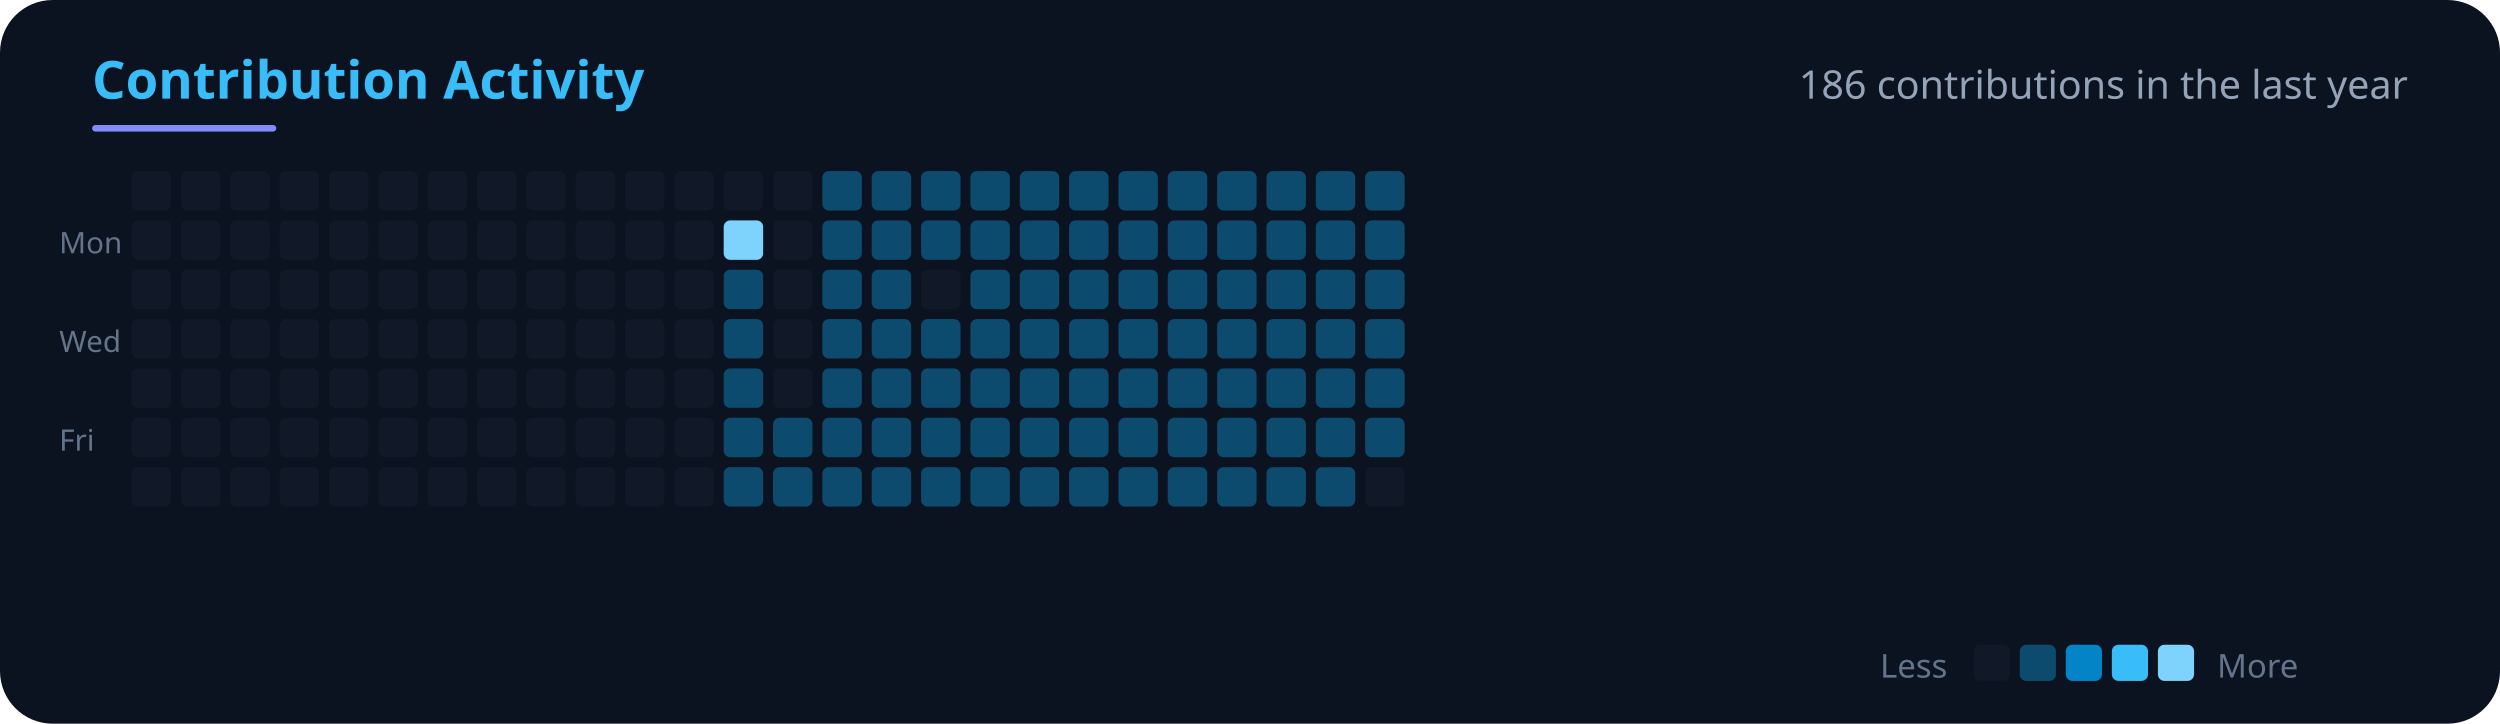
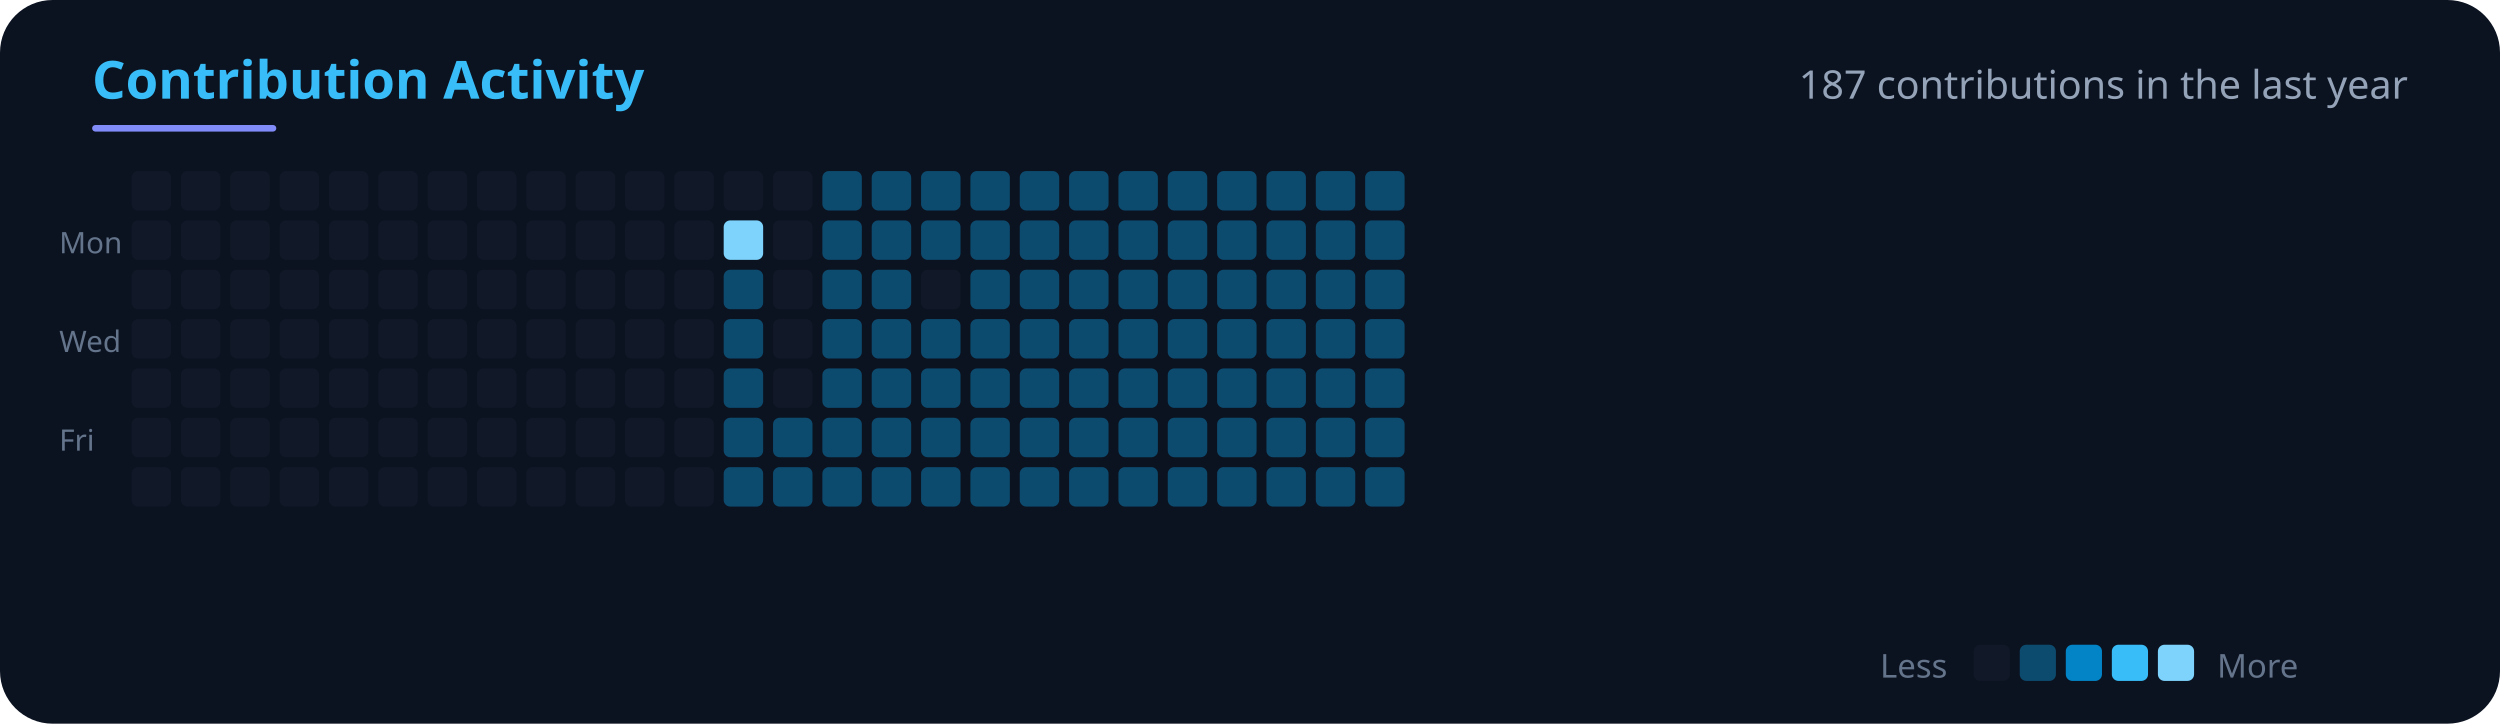
<svg xmlns="http://www.w3.org/2000/svg" width="760" height="220" viewBox="0 0 760 220" role="img">
  <rect width="100%" height="100%" rx="16" fill="#0B1220" />
  <text x="28" y="30" fill="#38BDF8" font-family="Segoe UI, Ubuntu, sans-serif" font-size="16" font-weight="700">Contribution Activity</text>
-   <text x="732" y="30" text-anchor="end" fill="#94A3B8" font-family="Segoe UI, Ubuntu, sans-serif" font-size="12">186 contributions in the last year</text>
+   <text x="732" y="30" text-anchor="end" fill="#94A3B8" font-family="Segoe UI, Ubuntu, sans-serif" font-size="12">187 contributions in the last year</text>
  <rect x="28" y="38" width="56" height="2" rx="1" fill="#818CF8" />
  <text x="18" y="77" fill="#64748B" font-family="Segoe UI, Ubuntu, sans-serif" font-size="9">Mon</text>
  <text x="18" y="107" fill="#64748B" font-family="Segoe UI, Ubuntu, sans-serif" font-size="9">Wed</text>
  <text x="18" y="137" fill="#64748B" font-family="Segoe UI, Ubuntu, sans-serif" font-size="9">Fri</text>
  <rect x="40" y="52" width="12" height="12" rx="2" fill="#111827" />
  <rect x="40" y="67" width="12" height="12" rx="2" fill="#111827" />
  <rect x="40" y="82" width="12" height="12" rx="2" fill="#111827" />
  <rect x="40" y="97" width="12" height="12" rx="2" fill="#111827" />
  <rect x="40" y="112" width="12" height="12" rx="2" fill="#111827" />
  <rect x="40" y="127" width="12" height="12" rx="2" fill="#111827" />
  <rect x="40" y="142" width="12" height="12" rx="2" fill="#111827" />
  <rect x="55" y="52" width="12" height="12" rx="2" fill="#111827" />
  <rect x="55" y="67" width="12" height="12" rx="2" fill="#111827" />
  <rect x="55" y="82" width="12" height="12" rx="2" fill="#111827" />
  <rect x="55" y="97" width="12" height="12" rx="2" fill="#111827" />
  <rect x="55" y="112" width="12" height="12" rx="2" fill="#111827" />
  <rect x="55" y="127" width="12" height="12" rx="2" fill="#111827" />
  <rect x="55" y="142" width="12" height="12" rx="2" fill="#111827" />
  <rect x="70" y="52" width="12" height="12" rx="2" fill="#111827" />
  <rect x="70" y="67" width="12" height="12" rx="2" fill="#111827" />
  <rect x="70" y="82" width="12" height="12" rx="2" fill="#111827" />
  <rect x="70" y="97" width="12" height="12" rx="2" fill="#111827" />
  <rect x="70" y="112" width="12" height="12" rx="2" fill="#111827" />
  <rect x="70" y="127" width="12" height="12" rx="2" fill="#111827" />
  <rect x="70" y="142" width="12" height="12" rx="2" fill="#111827" />
  <rect x="85" y="52" width="12" height="12" rx="2" fill="#111827" />
  <rect x="85" y="67" width="12" height="12" rx="2" fill="#111827" />
  <rect x="85" y="82" width="12" height="12" rx="2" fill="#111827" />
  <rect x="85" y="97" width="12" height="12" rx="2" fill="#111827" />
  <rect x="85" y="112" width="12" height="12" rx="2" fill="#111827" />
  <rect x="85" y="127" width="12" height="12" rx="2" fill="#111827" />
  <rect x="85" y="142" width="12" height="12" rx="2" fill="#111827" />
  <rect x="100" y="52" width="12" height="12" rx="2" fill="#111827" />
  <rect x="100" y="67" width="12" height="12" rx="2" fill="#111827" />
  <rect x="100" y="82" width="12" height="12" rx="2" fill="#111827" />
  <rect x="100" y="97" width="12" height="12" rx="2" fill="#111827" />
  <rect x="100" y="112" width="12" height="12" rx="2" fill="#111827" />
  <rect x="100" y="127" width="12" height="12" rx="2" fill="#111827" />
  <rect x="100" y="142" width="12" height="12" rx="2" fill="#111827" />
  <rect x="115" y="52" width="12" height="12" rx="2" fill="#111827" />
  <rect x="115" y="67" width="12" height="12" rx="2" fill="#111827" />
  <rect x="115" y="82" width="12" height="12" rx="2" fill="#111827" />
  <rect x="115" y="97" width="12" height="12" rx="2" fill="#111827" />
  <rect x="115" y="112" width="12" height="12" rx="2" fill="#111827" />
  <rect x="115" y="127" width="12" height="12" rx="2" fill="#111827" />
  <rect x="115" y="142" width="12" height="12" rx="2" fill="#111827" />
  <rect x="130" y="52" width="12" height="12" rx="2" fill="#111827" />
  <rect x="130" y="67" width="12" height="12" rx="2" fill="#111827" />
  <rect x="130" y="82" width="12" height="12" rx="2" fill="#111827" />
  <rect x="130" y="97" width="12" height="12" rx="2" fill="#111827" />
  <rect x="130" y="112" width="12" height="12" rx="2" fill="#111827" />
  <rect x="130" y="127" width="12" height="12" rx="2" fill="#111827" />
  <rect x="130" y="142" width="12" height="12" rx="2" fill="#111827" />
  <rect x="145" y="52" width="12" height="12" rx="2" fill="#111827" />
  <rect x="145" y="67" width="12" height="12" rx="2" fill="#111827" />
  <rect x="145" y="82" width="12" height="12" rx="2" fill="#111827" />
  <rect x="145" y="97" width="12" height="12" rx="2" fill="#111827" />
  <rect x="145" y="112" width="12" height="12" rx="2" fill="#111827" />
  <rect x="145" y="127" width="12" height="12" rx="2" fill="#111827" />
  <rect x="145" y="142" width="12" height="12" rx="2" fill="#111827" />
  <rect x="160" y="52" width="12" height="12" rx="2" fill="#111827" />
  <rect x="160" y="67" width="12" height="12" rx="2" fill="#111827" />
  <rect x="160" y="82" width="12" height="12" rx="2" fill="#111827" />
  <rect x="160" y="97" width="12" height="12" rx="2" fill="#111827" />
  <rect x="160" y="112" width="12" height="12" rx="2" fill="#111827" />
  <rect x="160" y="127" width="12" height="12" rx="2" fill="#111827" />
  <rect x="160" y="142" width="12" height="12" rx="2" fill="#111827" />
  <rect x="175" y="52" width="12" height="12" rx="2" fill="#111827" />
  <rect x="175" y="67" width="12" height="12" rx="2" fill="#111827" />
  <rect x="175" y="82" width="12" height="12" rx="2" fill="#111827" />
  <rect x="175" y="97" width="12" height="12" rx="2" fill="#111827" />
  <rect x="175" y="112" width="12" height="12" rx="2" fill="#111827" />
  <rect x="175" y="127" width="12" height="12" rx="2" fill="#111827" />
  <rect x="175" y="142" width="12" height="12" rx="2" fill="#111827" />
  <rect x="190" y="52" width="12" height="12" rx="2" fill="#111827" />
  <rect x="190" y="67" width="12" height="12" rx="2" fill="#111827" />
  <rect x="190" y="82" width="12" height="12" rx="2" fill="#111827" />
  <rect x="190" y="97" width="12" height="12" rx="2" fill="#111827" />
  <rect x="190" y="112" width="12" height="12" rx="2" fill="#111827" />
  <rect x="190" y="127" width="12" height="12" rx="2" fill="#111827" />
  <rect x="190" y="142" width="12" height="12" rx="2" fill="#111827" />
  <rect x="205" y="52" width="12" height="12" rx="2" fill="#111827" />
  <rect x="205" y="67" width="12" height="12" rx="2" fill="#111827" />
  <rect x="205" y="82" width="12" height="12" rx="2" fill="#111827" />
  <rect x="205" y="97" width="12" height="12" rx="2" fill="#111827" />
  <rect x="205" y="112" width="12" height="12" rx="2" fill="#111827" />
  <rect x="205" y="127" width="12" height="12" rx="2" fill="#111827" />
  <rect x="205" y="142" width="12" height="12" rx="2" fill="#111827" />
  <rect x="220" y="52" width="12" height="12" rx="2" fill="#111827" />
  <rect x="220" y="67" width="12" height="12" rx="2" fill="#7DD3FC" />
  <rect x="220" y="82" width="12" height="12" rx="2" fill="#0C4A6E" />
  <rect x="220" y="97" width="12" height="12" rx="2" fill="#0C4A6E" />
  <rect x="220" y="112" width="12" height="12" rx="2" fill="#0C4A6E" />
  <rect x="220" y="127" width="12" height="12" rx="2" fill="#0C4A6E" />
  <rect x="220" y="142" width="12" height="12" rx="2" fill="#0C4A6E" />
  <rect x="235" y="52" width="12" height="12" rx="2" fill="#111827" />
  <rect x="235" y="67" width="12" height="12" rx="2" fill="#111827" />
  <rect x="235" y="82" width="12" height="12" rx="2" fill="#111827" />
  <rect x="235" y="97" width="12" height="12" rx="2" fill="#111827" />
  <rect x="235" y="112" width="12" height="12" rx="2" fill="#111827" />
  <rect x="235" y="127" width="12" height="12" rx="2" fill="#0C4A6E" />
  <rect x="235" y="142" width="12" height="12" rx="2" fill="#0C4A6E" />
  <rect x="250" y="52" width="12" height="12" rx="2" fill="#0C4A6E" />
  <rect x="250" y="67" width="12" height="12" rx="2" fill="#0C4A6E" />
  <rect x="250" y="82" width="12" height="12" rx="2" fill="#0C4A6E" />
  <rect x="250" y="97" width="12" height="12" rx="2" fill="#0C4A6E" />
  <rect x="250" y="112" width="12" height="12" rx="2" fill="#0C4A6E" />
  <rect x="250" y="127" width="12" height="12" rx="2" fill="#0C4A6E" />
  <rect x="250" y="142" width="12" height="12" rx="2" fill="#0C4A6E" />
  <rect x="265" y="52" width="12" height="12" rx="2" fill="#0C4A6E" />
  <rect x="265" y="67" width="12" height="12" rx="2" fill="#0C4A6E" />
  <rect x="265" y="82" width="12" height="12" rx="2" fill="#0C4A6E" />
  <rect x="265" y="97" width="12" height="12" rx="2" fill="#0C4A6E" />
  <rect x="265" y="112" width="12" height="12" rx="2" fill="#0C4A6E" />
  <rect x="265" y="127" width="12" height="12" rx="2" fill="#0C4A6E" />
  <rect x="265" y="142" width="12" height="12" rx="2" fill="#0C4A6E" />
  <rect x="280" y="52" width="12" height="12" rx="2" fill="#0C4A6E" />
  <rect x="280" y="67" width="12" height="12" rx="2" fill="#0C4A6E" />
  <rect x="280" y="82" width="12" height="12" rx="2" fill="#111827" />
  <rect x="280" y="97" width="12" height="12" rx="2" fill="#0C4A6E" />
  <rect x="280" y="112" width="12" height="12" rx="2" fill="#0C4A6E" />
  <rect x="280" y="127" width="12" height="12" rx="2" fill="#0C4A6E" />
  <rect x="280" y="142" width="12" height="12" rx="2" fill="#0C4A6E" />
  <rect x="295" y="52" width="12" height="12" rx="2" fill="#0C4A6E" />
  <rect x="295" y="67" width="12" height="12" rx="2" fill="#0C4A6E" />
  <rect x="295" y="82" width="12" height="12" rx="2" fill="#0C4A6E" />
  <rect x="295" y="97" width="12" height="12" rx="2" fill="#0C4A6E" />
  <rect x="295" y="112" width="12" height="12" rx="2" fill="#0C4A6E" />
  <rect x="295" y="127" width="12" height="12" rx="2" fill="#0C4A6E" />
  <rect x="295" y="142" width="12" height="12" rx="2" fill="#0C4A6E" />
  <rect x="310" y="52" width="12" height="12" rx="2" fill="#0C4A6E" />
  <rect x="310" y="67" width="12" height="12" rx="2" fill="#0C4A6E" />
  <rect x="310" y="82" width="12" height="12" rx="2" fill="#0C4A6E" />
  <rect x="310" y="97" width="12" height="12" rx="2" fill="#0C4A6E" />
  <rect x="310" y="112" width="12" height="12" rx="2" fill="#0C4A6E" />
  <rect x="310" y="127" width="12" height="12" rx="2" fill="#0C4A6E" />
  <rect x="310" y="142" width="12" height="12" rx="2" fill="#0C4A6E" />
  <rect x="325" y="52" width="12" height="12" rx="2" fill="#0C4A6E" />
  <rect x="325" y="67" width="12" height="12" rx="2" fill="#0C4A6E" />
  <rect x="325" y="82" width="12" height="12" rx="2" fill="#0C4A6E" />
  <rect x="325" y="97" width="12" height="12" rx="2" fill="#0C4A6E" />
  <rect x="325" y="112" width="12" height="12" rx="2" fill="#0C4A6E" />
  <rect x="325" y="127" width="12" height="12" rx="2" fill="#0C4A6E" />
  <rect x="325" y="142" width="12" height="12" rx="2" fill="#0C4A6E" />
  <rect x="340" y="52" width="12" height="12" rx="2" fill="#0C4A6E" />
  <rect x="340" y="67" width="12" height="12" rx="2" fill="#0C4A6E" />
  <rect x="340" y="82" width="12" height="12" rx="2" fill="#0C4A6E" />
  <rect x="340" y="97" width="12" height="12" rx="2" fill="#0C4A6E" />
  <rect x="340" y="112" width="12" height="12" rx="2" fill="#0C4A6E" />
  <rect x="340" y="127" width="12" height="12" rx="2" fill="#0C4A6E" />
  <rect x="340" y="142" width="12" height="12" rx="2" fill="#0C4A6E" />
  <rect x="355" y="52" width="12" height="12" rx="2" fill="#0C4A6E" />
  <rect x="355" y="67" width="12" height="12" rx="2" fill="#0C4A6E" />
  <rect x="355" y="82" width="12" height="12" rx="2" fill="#0C4A6E" />
  <rect x="355" y="97" width="12" height="12" rx="2" fill="#0C4A6E" />
  <rect x="355" y="112" width="12" height="12" rx="2" fill="#0C4A6E" />
  <rect x="355" y="127" width="12" height="12" rx="2" fill="#0C4A6E" />
  <rect x="355" y="142" width="12" height="12" rx="2" fill="#0C4A6E" />
  <rect x="370" y="52" width="12" height="12" rx="2" fill="#0C4A6E" />
  <rect x="370" y="67" width="12" height="12" rx="2" fill="#0C4A6E" />
  <rect x="370" y="82" width="12" height="12" rx="2" fill="#0C4A6E" />
  <rect x="370" y="97" width="12" height="12" rx="2" fill="#0C4A6E" />
  <rect x="370" y="112" width="12" height="12" rx="2" fill="#0C4A6E" />
  <rect x="370" y="127" width="12" height="12" rx="2" fill="#0C4A6E" />
  <rect x="370" y="142" width="12" height="12" rx="2" fill="#0C4A6E" />
  <rect x="385" y="52" width="12" height="12" rx="2" fill="#0C4A6E" />
  <rect x="385" y="67" width="12" height="12" rx="2" fill="#0C4A6E" />
  <rect x="385" y="82" width="12" height="12" rx="2" fill="#0C4A6E" />
  <rect x="385" y="97" width="12" height="12" rx="2" fill="#0C4A6E" />
  <rect x="385" y="112" width="12" height="12" rx="2" fill="#0C4A6E" />
  <rect x="385" y="127" width="12" height="12" rx="2" fill="#0C4A6E" />
  <rect x="385" y="142" width="12" height="12" rx="2" fill="#0C4A6E" />
  <rect x="400" y="52" width="12" height="12" rx="2" fill="#0C4A6E" />
  <rect x="400" y="67" width="12" height="12" rx="2" fill="#0C4A6E" />
  <rect x="400" y="82" width="12" height="12" rx="2" fill="#0C4A6E" />
  <rect x="400" y="97" width="12" height="12" rx="2" fill="#0C4A6E" />
  <rect x="400" y="112" width="12" height="12" rx="2" fill="#0C4A6E" />
  <rect x="400" y="127" width="12" height="12" rx="2" fill="#0C4A6E" />
  <rect x="400" y="142" width="12" height="12" rx="2" fill="#0C4A6E" />
  <rect x="415" y="52" width="12" height="12" rx="2" fill="#0C4A6E" />
  <rect x="415" y="67" width="12" height="12" rx="2" fill="#0C4A6E" />
  <rect x="415" y="82" width="12" height="12" rx="2" fill="#0C4A6E" />
  <rect x="415" y="97" width="12" height="12" rx="2" fill="#0C4A6E" />
  <rect x="415" y="112" width="12" height="12" rx="2" fill="#0C4A6E" />
  <rect x="415" y="127" width="12" height="12" rx="2" fill="#0C4A6E" />
-   <rect x="415" y="142" width="12" height="12" rx="2" fill="#111827" />
+   <rect x="415" y="142" width="12" height="12" rx="2" fill="#0C4A6E" />
  <text x="592" y="206" text-anchor="end" fill="#64748B" font-size="10" font-family="Segoe UI, Ubuntu, sans-serif">Less</text>
  <rect x="600" y="196" width="11" height="11" rx="2" fill="#111827" />
  <rect x="614" y="196" width="11" height="11" rx="2" fill="#0C4A6E" />
  <rect x="628" y="196" width="11" height="11" rx="2" fill="#0284C7" />
  <rect x="642" y="196" width="11" height="11" rx="2" fill="#38BDF8" />
  <rect x="656" y="196" width="11" height="11" rx="2" fill="#7DD3FC" />
  <text x="674" y="206" fill="#64748B" font-size="10" font-family="Segoe UI, Ubuntu, sans-serif">More</text>
</svg>
